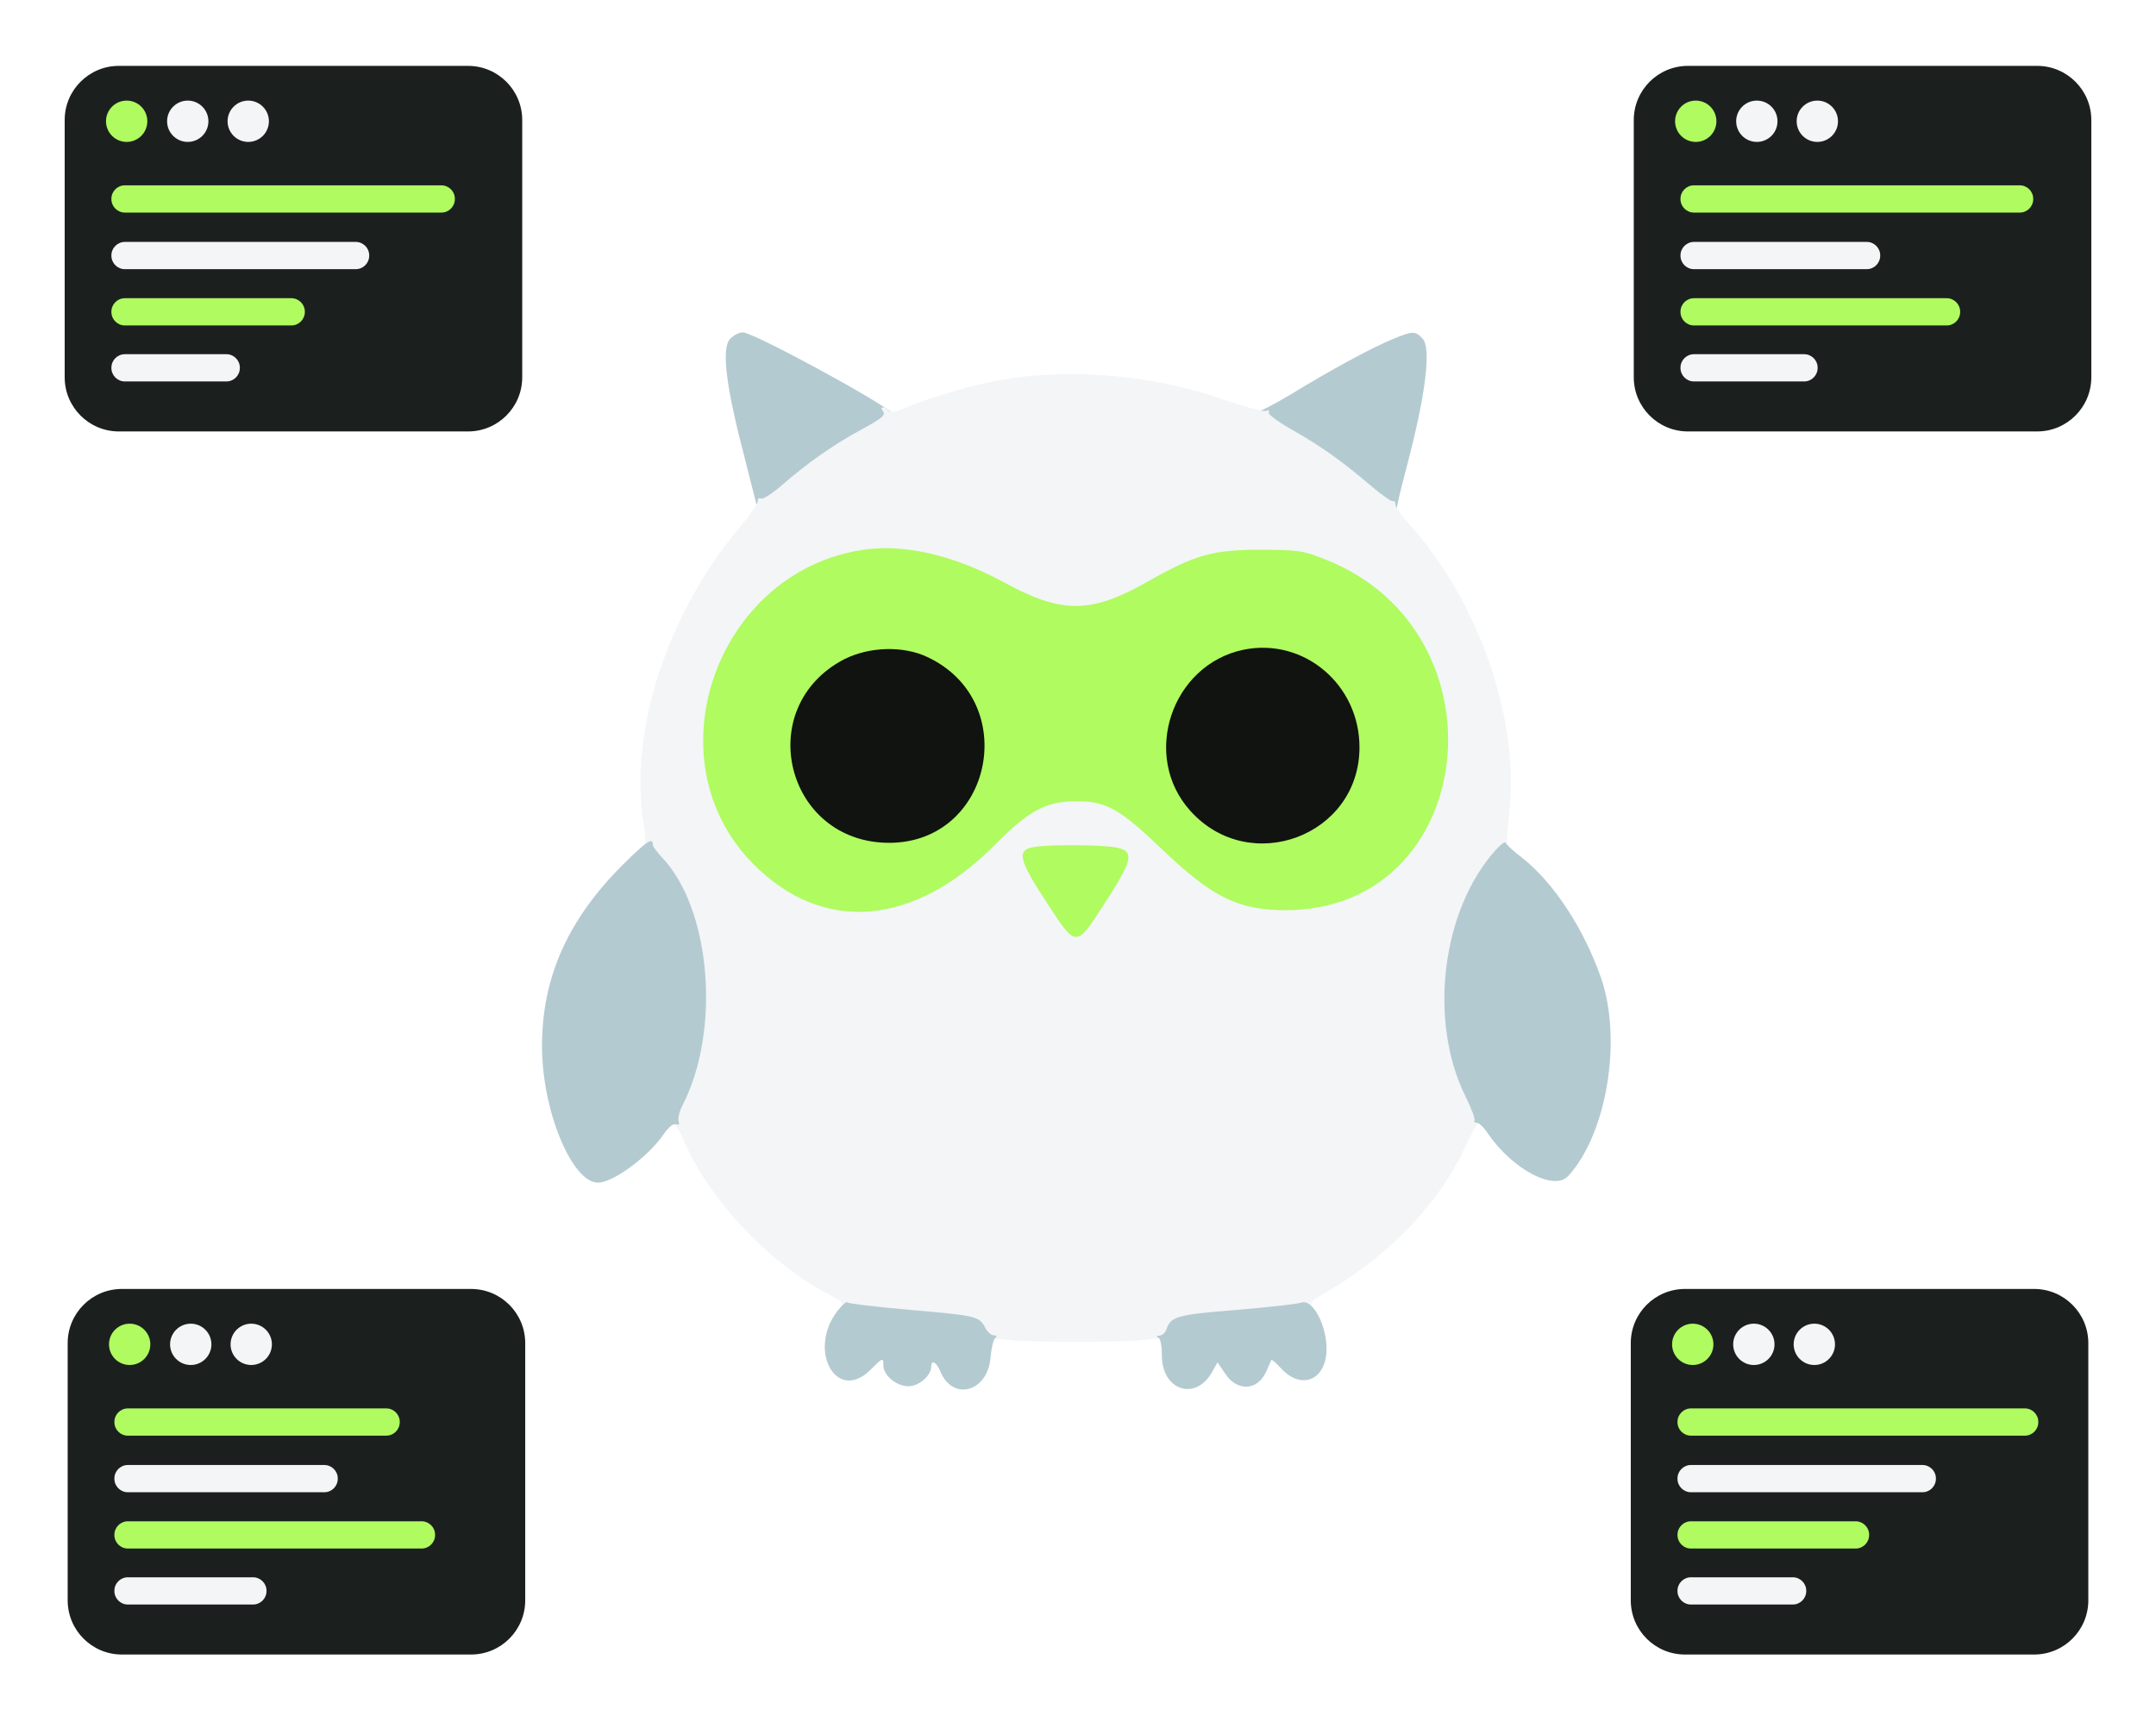
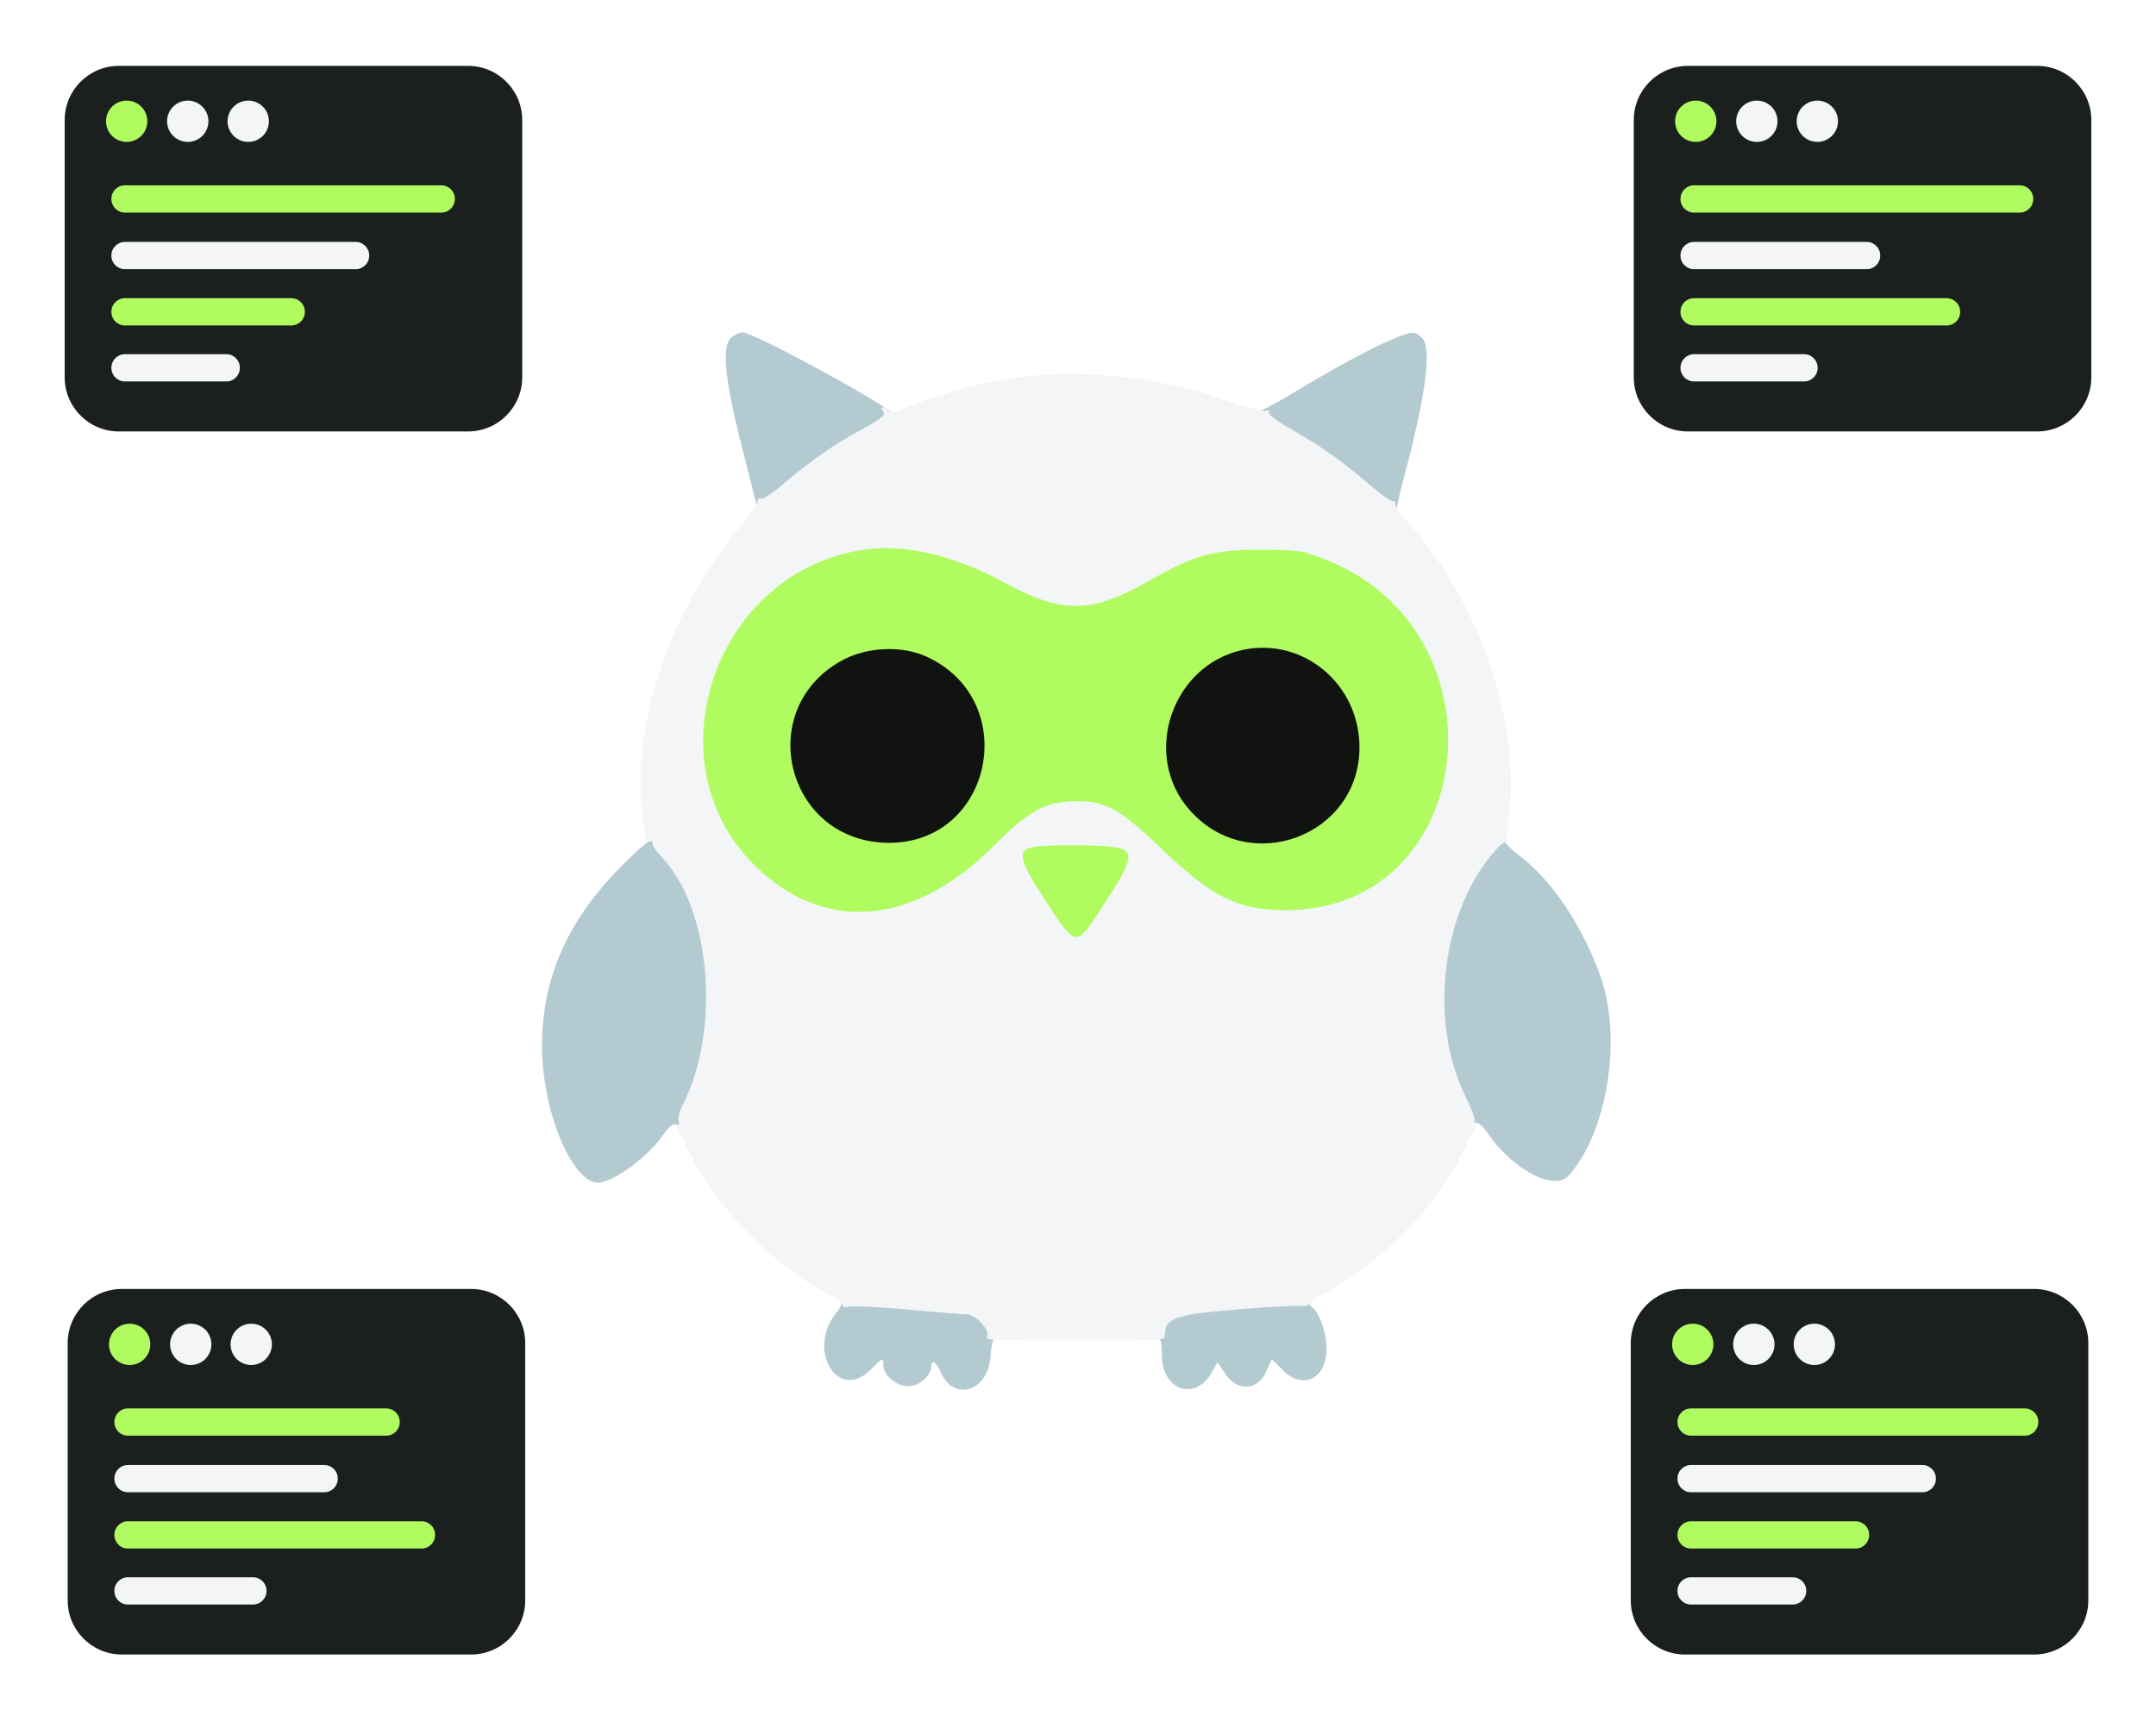
<svg xmlns="http://www.w3.org/2000/svg" viewBox="0 0 720 575" width="720" height="575">
-   <style>g,use{transform-box:view-box}@media (prefers-reduced-motion:reduce){*{animation:none!important}}@keyframes type0{0%{transform:scale(1,1);opacity:1;animation-timing-function:steps(1,end)}7.14%{transform:scale(1,1);opacity:1;animation-timing-function:linear}8.93%{transform:scale(1,1);opacity:0;animation-timing-function:steps(1,end)}10.36%{transform:scale(0,1);opacity:1;animation-timing-function:cubic-bezier(.2,.6,.4,1)}13.21%{transform:scale(1,1);opacity:1;animation-timing-function:steps(1,end)}100%{transform:scale(1,1);opacity:1;animation-timing-function:cubic-bezier(.42,0,.58,1)}}.l0{animation:type0 14.0s infinite}@keyframes type1{0%{transform:scale(1,1);opacity:1;animation-timing-function:steps(1,end)}7.14%{transform:scale(1,1);opacity:1;animation-timing-function:linear}8.93%{transform:scale(1,1);opacity:0;animation-timing-function:steps(1,end)}12.64%{transform:scale(0,1);opacity:1;animation-timing-function:cubic-bezier(.2,.6,.4,1)}15.50%{transform:scale(1,1);opacity:1;animation-timing-function:steps(1,end)}100%{transform:scale(1,1);opacity:1;animation-timing-function:cubic-bezier(.42,0,.58,1)}}.l1{animation:type1 14.0s infinite}@keyframes type2{0%{transform:scale(1,1);opacity:1;animation-timing-function:steps(1,end)}7.14%{transform:scale(1,1);opacity:1;animation-timing-function:linear}8.93%{transform:scale(1,1);opacity:0;animation-timing-function:steps(1,end)}14.93%{transform:scale(0,1);opacity:1;animation-timing-function:cubic-bezier(.2,.6,.4,1)}17.79%{transform:scale(1,1);opacity:1;animation-timing-function:steps(1,end)}100%{transform:scale(1,1);opacity:1;animation-timing-function:cubic-bezier(.42,0,.58,1)}}.l2{animation:type2 14.0s infinite}@keyframes type3{0%{transform:scale(1,1);opacity:1;animation-timing-function:steps(1,end)}7.14%{transform:scale(1,1);opacity:1;animation-timing-function:linear}8.93%{transform:scale(1,1);opacity:0;animation-timing-function:steps(1,end)}17.21%{transform:scale(0,1);opacity:1;animation-timing-function:cubic-bezier(.2,.6,.4,1)}20.07%{transform:scale(1,1);opacity:1;animation-timing-function:steps(1,end)}100%{transform:scale(1,1);opacity:1;animation-timing-function:cubic-bezier(.42,0,.58,1)}}.l3{animation:type3 14.0s infinite}rect{transform-box:fill-box;transform-origin:0 50%}.t1 rect{animation-delay:-10.5s}.t2 rect{animation-delay:-7.0s}.t3 rect{animation-delay:-3.5s}</style>
+   <style>g,use{transform-box:view-box}@media (prefers-reduced-motion:reduce){*{animation:none!important}}@keyframes type0{0%{transform:scale(1,1);opacity:1;animation-timing-function:steps(1,end)}6.88%{transform:scale(1,1);opacity:1;animation-timing-function:linear}10%{transform:scale(1,1);opacity:0;animation-timing-function:steps(1,end)}10%{transform:scale(0,1);opacity:1;animation-timing-function:cubic-bezier(.2,.6,.4,1)}14.37%{transform:scale(1,1);opacity:1;animation-timing-function:steps(1,end)}100%{transform:scale(1,1);opacity:1;animation-timing-function:cubic-bezier(.42,0,.58,1)}}.l0{animation:type0 8.0s infinite}@keyframes type1{0%{transform:scale(1,1);opacity:1;animation-timing-function:steps(1,end)}6.88%{transform:scale(1,1);opacity:1;animation-timing-function:linear}10%{transform:scale(1,1);opacity:0;animation-timing-function:steps(1,end)}13.12%{transform:scale(0,1);opacity:1;animation-timing-function:cubic-bezier(.2,.6,.4,1)}17.50%{transform:scale(1,1);opacity:1;animation-timing-function:steps(1,end)}100%{transform:scale(1,1);opacity:1;animation-timing-function:cubic-bezier(.42,0,.58,1)}}.l1{animation:type1 8.0s infinite}@keyframes type2{0%{transform:scale(1,1);opacity:1;animation-timing-function:steps(1,end)}6.88%{transform:scale(1,1);opacity:1;animation-timing-function:linear}10%{transform:scale(1,1);opacity:0;animation-timing-function:steps(1,end)}16.25%{transform:scale(0,1);opacity:1;animation-timing-function:cubic-bezier(.2,.6,.4,1)}20.62%{transform:scale(1,1);opacity:1;animation-timing-function:steps(1,end)}100%{transform:scale(1,1);opacity:1;animation-timing-function:cubic-bezier(.42,0,.58,1)}}.l2{animation:type2 8.0s infinite}@keyframes type3{0%{transform:scale(1,1);opacity:1;animation-timing-function:steps(1,end)}6.88%{transform:scale(1,1);opacity:1;animation-timing-function:linear}10%{transform:scale(1,1);opacity:0;animation-timing-function:steps(1,end)}19.38%{transform:scale(0,1);opacity:1;animation-timing-function:cubic-bezier(.2,.6,.4,1)}23.75%{transform:scale(1,1);opacity:1;animation-timing-function:steps(1,end)}100%{transform:scale(1,1);opacity:1;animation-timing-function:cubic-bezier(.42,0,.58,1)}}.l3{animation:type3 8.0s infinite}rect{transform-box:fill-box;transform-origin:0 50%}.t1 rect{animation-delay:-6.0s}.t2 rect{animation-delay:-4.0s}.t3 rect{animation-delay:-2.0s}@keyframes lean{0%{transform:rotate(0deg);animation-timing-function:cubic-bezier(.42,0,.58,1)}0%{transform:rotate(0deg);animation-timing-function:cubic-bezier(.42,0,.58,1)}6.88%{transform:rotate(-4deg);animation-timing-function:cubic-bezier(.42,0,.58,1)}25%{transform:rotate(-4deg);animation-timing-function:cubic-bezier(.42,0,.58,1)}31.87%{transform:rotate(4deg);animation-timing-function:cubic-bezier(.42,0,.58,1)}50%{transform:rotate(4deg);animation-timing-function:cubic-bezier(.42,0,.58,1)}56.88%{transform:rotate(4deg);animation-timing-function:cubic-bezier(.42,0,.58,1)}75%{transform:rotate(4deg);animation-timing-function:cubic-bezier(.42,0,.58,1)}81.88%{transform:rotate(-4deg);animation-timing-function:cubic-bezier(.42,0,.58,1)}92.50%{transform:rotate(-4deg);animation-timing-function:cubic-bezier(.42,0,.58,1)}100%{transform:rotate(0deg);animation-timing-function:cubic-bezier(.42,0,.58,1)}}.lean{transform-origin:358.9px 448.0px;animation:lean 8.0s infinite}@keyframes face{0%{transform:translate(0px,0px);animation-timing-function:cubic-bezier(.42,0,.58,1)}0%{transform:translate(0px,0px);animation-timing-function:cubic-bezier(.42,0,.58,1)}6.88%{transform:translate(-13px,-8px);animation-timing-function:cubic-bezier(.42,0,.58,1)}25%{transform:translate(-13px,-8px);animation-timing-function:cubic-bezier(.42,0,.58,1)}31.87%{transform:translate(13px,-8px);animation-timing-function:cubic-bezier(.42,0,.58,1)}50%{transform:translate(13px,-8px);animation-timing-function:cubic-bezier(.42,0,.58,1)}56.88%{transform:translate(13px,8px);animation-timing-function:cubic-bezier(.42,0,.58,1)}75%{transform:translate(13px,8px);animation-timing-function:cubic-bezier(.42,0,.58,1)}81.88%{transform:translate(-13px,8px);animation-timing-function:cubic-bezier(.42,0,.58,1)}92.50%{transform:translate(-13px,8px);animation-timing-function:cubic-bezier(.42,0,.58,1)}100%{transform:translate(0px,0px);animation-timing-function:cubic-bezier(.42,0,.58,1)}}.face{animation:face 8.0s infinite}@keyframes ears{0%{transform:translate(0px,0px);animation-timing-function:cubic-bezier(.42,0,.58,1)}0%{transform:translate(0px,0px);animation-timing-function:cubic-bezier(.42,0,.58,1)}6.88%{transform:translate(-5px,-3px);animation-timing-function:cubic-bezier(.42,0,.58,1)}25%{transform:translate(-5px,-3px);animation-timing-function:cubic-bezier(.42,0,.58,1)}31.87%{transform:translate(5px,-3px);animation-timing-function:cubic-bezier(.42,0,.58,1)}50%{transform:translate(5px,-3px);animation-timing-function:cubic-bezier(.42,0,.58,1)}56.88%{transform:translate(5px,3px);animation-timing-function:cubic-bezier(.42,0,.58,1)}75%{transform:translate(5px,3px);animation-timing-function:cubic-bezier(.42,0,.58,1)}81.88%{transform:translate(-5px,3px);animation-timing-function:cubic-bezier(.42,0,.58,1)}92.50%{transform:translate(-5px,3px);animation-timing-function:cubic-bezier(.42,0,.58,1)}100%{transform:translate(0px,0px);animation-timing-function:cubic-bezier(.42,0,.58,1)}}.ears{animation:ears 8.0s infinite}@keyframes look{0%{transform:translate(0px,0px);animation-timing-function:cubic-bezier(.42,0,.58,1)}0%{transform:translate(0px,0px);animation-timing-function:cubic-bezier(.42,0,.58,1)}6.88%{transform:translate(-9px,-7px);animation-timing-function:cubic-bezier(.42,0,.58,1)}25%{transform:translate(-9px,-7px);animation-timing-function:cubic-bezier(.42,0,.58,1)}31.87%{transform:translate(9px,-7px);animation-timing-function:cubic-bezier(.42,0,.58,1)}50%{transform:translate(9px,-7px);animation-timing-function:cubic-bezier(.42,0,.58,1)}56.88%{transform:translate(9px,7px);animation-timing-function:cubic-bezier(.42,0,.58,1)}75%{transform:translate(9px,7px);animation-timing-function:cubic-bezier(.42,0,.58,1)}81.88%{transform:translate(-9px,7px);animation-timing-function:cubic-bezier(.42,0,.58,1)}92.50%{transform:translate(-9px,7px);animation-timing-function:cubic-bezier(.42,0,.58,1)}100%{transform:translate(0px,0px);animation-timing-function:cubic-bezier(.42,0,.58,1)}}.look{animation:look 8.0s infinite}@keyframes rise{0%{transform:scale(1,1);animation-timing-function:cubic-bezier(.42,0,.58,1)}45%{transform:scale(1,1.035);animation-timing-function:cubic-bezier(.42,0,.58,1)}100%{transform:scale(1,1);animation-timing-function:cubic-bezier(.42,0,.58,1)}}.rise{transform-origin:358.9px 448.0px;animation:rise 4.0s infinite}@keyframes blink{0%{transform:scale(1,1);animation-timing-function:cubic-bezier(.42,0,.58,1)}26.25%{transform:scale(1,1);animation-timing-function:cubic-bezier(.42,0,.58,1)}27.25%{transform:scale(1,0.1);animation-timing-function:cubic-bezier(.42,0,.58,1)}28.50%{transform:scale(1,1);animation-timing-function:cubic-bezier(.42,0,.58,1)}76.25%{transform:scale(1,1);animation-timing-function:cubic-bezier(.42,0,.58,1)}77.25%{transform:scale(1,0.1);animation-timing-function:cubic-bezier(.42,0,.58,1)}78.50%{transform:scale(1,1);animation-timing-function:cubic-bezier(.42,0,.58,1)}100%{transform:scale(1,1);animation-timing-function:cubic-bezier(.42,0,.58,1)}}.bl0{transform-origin:296.1px 249.0px;animation:blink 8.0s infinite}.bl1{transform-origin:421.6px 248.9px;animation:blink 8.0s infinite}</style>
+   <defs>
+     <clipPath id="lens">
+       <use href="#mask" />
+     </clipPath>
+   </defs>
  <g class="t0">
    <rect x="21.6" y="22" width="152.8" height="122.1" rx="18.1" fill="#1B201F" />
    <circle cx="42.3" cy="40.5" r="6.9" fill="#B0FB60" />
    <circle cx="62.7" cy="40.5" r="6.9" fill="#F3F5F7" />
    <circle cx="82.9" cy="40.5" r="6.9" fill="#F3F5F7" />
    <rect class="l0" x="37.2" y="61.9" width="114.7" height="9.1" rx="4.5" fill="#B0FB60" />
    <rect class="l1" x="37.2" y="80.8" width="86.1" height="9.1" rx="4.5" fill="#F3F5F7" />
    <rect class="l2" x="37.2" y="99.6" width="64.6" height="9.1" rx="4.5" fill="#B0FB60" />
    <rect class="l3" x="37.2" y="118.3" width="42.9" height="9.1" rx="4.5" fill="#F3F5F7" />
  </g>
-   <g class="t2">
+   <g class="t1">
    <rect x="545.6" y="22" width="152.8" height="122.1" rx="18.1" fill="#1B201F" />
    <circle cx="566.3" cy="40.5" r="6.9" fill="#B0FB60" />
    <circle cx="586.7" cy="40.5" r="6.9" fill="#F3F5F7" />
    <circle cx="606.9" cy="40.5" r="6.9" fill="#F3F5F7" />
    <rect class="l0" x="561.2" y="61.9" width="117.8" height="9.1" rx="4.5" fill="#B0FB60" />
    <rect class="l1" x="561.2" y="80.8" width="66.7" height="9.1" rx="4.5" fill="#F3F5F7" />
    <rect class="l2" x="561.2" y="99.6" width="93.4" height="9.1" rx="4.5" fill="#B0FB60" />
    <rect class="l3" x="561.2" y="118.3" width="45.8" height="9.1" rx="4.5" fill="#F3F5F7" />
  </g>
  <g class="t3">
    <rect x="22.6" y="430.5" width="152.8" height="122.1" rx="18.1" fill="#1B201F" />
    <circle cx="43.3" cy="449" r="6.9" fill="#B0FB60" />
    <circle cx="63.7" cy="449" r="6.9" fill="#F3F5F7" />
    <circle cx="83.9" cy="449" r="6.9" fill="#F3F5F7" />
    <rect class="l0" x="38.2" y="470.4" width="95.3" height="9.1" rx="4.5" fill="#B0FB60" />
    <rect class="l1" x="38.2" y="489.3" width="74.6" height="9.1" rx="4.5" fill="#F3F5F7" />
    <rect class="l2" x="38.2" y="508.1" width="107.1" height="9.1" rx="4.5" fill="#B0FB60" />
    <rect class="l3" x="38.2" y="526.8" width="50.8" height="9.1" rx="4.5" fill="#F3F5F7" />
  </g>
-   <g class="t1">
+   <g class="t2">
    <rect x="544.6" y="430.5" width="152.8" height="122.1" rx="18.1" fill="#1B201F" />
    <circle cx="565.3" cy="449" r="6.9" fill="#B0FB60" />
    <circle cx="585.7" cy="449" r="6.9" fill="#F3F5F7" />
    <circle cx="605.9" cy="449" r="6.9" fill="#F3F5F7" />
    <rect class="l0" x="560.2" y="470.4" width="120.5" height="9.1" rx="4.5" fill="#B0FB60" />
    <rect class="l1" x="560.2" y="489.3" width="86.3" height="9.1" rx="4.5" fill="#F3F5F7" />
    <rect class="l2" x="560.2" y="508.1" width="64" height="9.1" rx="4.5" fill="#B0FB60" />
    <rect class="l3" x="560.2" y="526.8" width="43" height="9.1" rx="4.5" fill="#F3F5F7" />
  </g>
-   <path fill="#B4CAD1" d="M243.9 113.1c-3.1 3.1-1.5 15.9 4.8 39.9 1.9 7.4 3.7 14.5 4 15.8 .7 3 1.3 2.8 7.4-2 14.3-11.6 20.1-15.8 28-20.1 7.9-4.3 11.8-7.2 10.8-8.1-4.9-4.6-47.3-27.6-50.9-27.6-1.1 0-2.9 .9-4.1 2.1z" />
-   <path fill="#B4CAD1" d="M465 113.3c-7 2.9-20.5 10.2-33.9 18.4-5.7 3.4-10.7 6-11.2 5.7-1.6-1-.9 1.3 .9 2.8 .9 .8 6 3.8 11.2 6.8 5.2 2.9 14.5 9.5 20.6 14.6 12.1 10.1 13.5 10.9 13.9 7.9 .1-1.1 1.6-7.3 3.3-13.7 6.3-23.9 8.3-39.7 5.2-42.8-2.5-2.5-3.2-2.5-10 .3z" />
-   <path fill="#F3F5F7" d="M336 126.6c-10.7 1.8-25 5.9-34.4 9.9-2.7 1.2-4.2 1.3-4.9 .6-1.6-1.6-3.1-1.3-1.8 .3 1 1.2-.3 2.3-7.3 6.1-9.4 5.1-17.9 11.1-26.8 18.8-3.1 2.7-6.2 4.6-6.7 4.2-.6-.3-1.1 .1-1.1 1 0 .8-2.5 4.5-5.6 8.2-24.6 29-37.5 68.7-32.4 99.8 .6 3.5 .6 6.3 .1 6.8-.6 .6 .2 1.9 1.9 3.3 1.5 1.3 3.5 3.8 4.4 5.6 .9 1.8 2.5 4.6 3.6 6.3 1 1.7 1.9 4 1.9 5.2 .1 1.2 .5 2.5 1.1 2.8 3.5 2.2 6.6 24.9 5 37.6-1.1 9.5-5.5 22.8-9 27.2-2.6 3.3-2.6 6-.1 5.2 1.5-.4 2.3 .6 4.5 5.6 8.6 19.9 29 41.4 48.9 51.5 3.8 2 4.6 2.8 3.7 3.8-1.8 2.3 2.2 2.9 34.9 5.4 9.1 .7 9.5 .8 11.1 3.6 1.7 3.1 4 4.6 4 2.6 0-.9 1.5-1 5.6-.5 7.2 .9 38.6 .9 45.8 0 4.7-.6 5.6-.5 5.6 .9 0 2.4 2.7 .9 4.8-2.9 2-3.2 2.1-3.3 11.4-3.9 28.7-2.1 34-2.9 33.6-5.3-.2-.8 .6-2 1.7-2.7 23.3-13 40.7-30.7 50.1-51.1 3.4-7.3 4.7-8.8 5.7-6.3 .3 .7 .6 0 .6-1.5 .1-1.6-1.5-6.2-3.4-10.2-11.3-23.5-7.2-59.8 8.8-77.2 2.1-2.3 3.3-4.3 2.6-4.5-.9-.3-.8-3 .1-11.2 3.6-31.5-10.4-71.5-34.1-97.3-2.1-2.3-3.9-5-3.9-5.8 0-.9-.4-1.4-.8-1.1-.4 .2-3.4-1.8-6.6-4.5-10.3-8.8-16.9-13.5-26.3-18.9-5.4-3-9-5.7-8.6-6.3 .4-.6 0-.8-.9-.5-.9 .4-7.3-1.4-14.4-3.8-22.8-8-50-10.5-72.4-6.8z" />
-   <path fill="#B4CAD1" d="M207.9 288.9c-18.3 18.3-26.9 37.6-26.9 60.5 0 21.5 10 45.6 18.7 45.6 5 0 16.7-8.6 21.8-16 1.8-2.6 3.4-3.9 4.3-3.5 1 .3 1.2 0 .8-1.1-.3-.8 .3-3.3 1.4-5.4 12.8-25 9.4-65.6-7-82.7-1.6-1.7-3-3.6-3-4.2 0-2.6-2.1-1.1-10.1 6.8z" />
-   <path fill="#B4CAD1" d="M499.4 284c-18 20.1-22.5 57.1-9.9 82.4 1.9 3.8 3.2 7.3 2.9 7.8-.3 .4 .1 .8 .8 .8 .7 0 2.4 1.6 3.7 3.6 8.2 12 22.1 19.3 26.8 14.2 12.9-14.1 18.1-45.5 11-66.1-5.8-16.7-16-32.1-26.5-40.3-2.8-2.1-5.2-4.4-5.4-4.9-.2-.6-1.7 .6-3.4 2.5z" />
-   <path fill="#B4CAD1" d="M279.7 437.8c-10.2 13.2-.3 31 11 19.7 4.1-4.1 4.3-4.2 4.3-1.5 0 3.4 4.4 7 8.4 7 3.5 0 7.6-3.6 7.6-6.6 0-2.4 1.7-1.5 3 1.6 4.2 10.2 15.9 6.9 16.8-4.7 .3-3.2 1-6.1 1.6-6.5 .7-.5 .5-.8-.5-.8-.9 0-2.2-1.2-2.9-2.6-2.1-3.8-2.9-4-25-5.9-11.3-1-20.7-2.1-21-2.5-.3-.4-1.7 .8-3.3 2.8z" />
-   <path fill="#B4CAD1" d="M434.5 435.1c-1.1 .4-10.7 1.5-21.5 2.4-20.1 1.6-22.1 2.2-23.5 6.6-.4 1.1-1.4 1.9-2.3 2-1.1 0-1.2 .3-.4 .6 .7 .3 1.2 2.5 1.2 6 0 11.6 11.1 15.4 16.7 5.7l1.9-3.4 2.5 3.7c3.9 6.1 10.8 5.9 13.7-.5 .9-2 1.7-3.9 1.8-4 .2-.2 1.5 1 3.1 2.7 6.8 7.6 15.3 4.1 15.3-6.4 0-8.2-4.8-16.9-8.5-15.4z" />
-   <path fill="#B0FB60" d="M288.5 183.6c-49.2 7.1-71.5 70-37 104.9 23.2 23.5 53.7 21.1 80.9-6.5 11.2-11.3 17-14.4 27.1-14.4 10 0 14.5 2.6 28.4 15.9 16.8 16.1 25.6 20.5 41.4 20.5 64.3 0 74.9-92.8 13.4-117.1-7.8-3.1-8.9-3.2-21.7-3.3-15.8 0-21.9 1.7-37.1 10.3-19.6 11.2-29.1 11.3-49 .4-16.3-8.8-32.8-12.7-46.4-10.7z" />
-   <path fill="#10130F" d="M281.9 220.2c-30.7 16-19.6 61.3 15.1 61.3 34.5-.1 44.2-47.4 12.6-62.1-8.1-3.8-19.4-3.4-27.7 .8z" />
-   <path fill="#10130F" d="M415.3 217c-24.1 5-34.3 35.5-17.8 53.8 19.8 22.1 56.5 8.4 56.5-21.2 0-21-18.6-36.7-38.7-32.6z" />
-   <path fill="#B0FB60" d="M346.8 282.7c-7.8 .8-7.3 3.5 3.9 20.5 8.3 12.7 8.9 12.8 16.4 1.3 12-18.3 12.4-20.6 3.9-21.7-5.9-.6-18.1-.7-24.2-.1z" />
+   <path fill="#B4CAD1" d="M281.2 434.1c.3 .8-.5 2.7-1.8 4.2-10.2 12.3 .3 30.2 11.3 19.2 4.1-4.1 4.3-4.2 4.3-1.5 0 3.4 4.4 7 8.4 7 3.5 0 7.6-3.6 7.6-6.6 0-2.4 1.7-1.5 3 1.6 4.3 10.4 16 6.9 16.8-5 .3-4.4 .8-6 1.9-6 1.9 0 .8-3.7-1.9-6.7-3.1-3.4-6.2-4.1-23.3-5.3-8.8-.6-18.4-1.4-21.4-1.7-4.3-.5-5.3-.3-4.9 .8z" />
+   <path fill="#B4CAD1" d="M432 433.1c-2.5 .3-11.7 1.2-20.5 1.9-8.8 .6-17.4 1.8-19.2 2.5-3.7 1.6-8.6 9.5-5.8 9.5 1.2 0 1.5 1.2 1.5 5.6 0 11.7 11.1 15.6 16.7 5.8l1.9-3.4 2.5 3.7c3.9 6.1 10.8 5.9 13.7-.5 .9-2 1.7-3.9 1.8-4 .2-.2 1.5 1 3.1 2.7 6.8 7.6 15.3 4.1 15.3-6.4 0-5.4-2.5-12.5-5-14-.8-.5-.8-1.1 0-2 1.5-1.8-.5-2.3-6-1.4z" />
+   <g class="lean">
+     <g class="rise">
+       <g class="ears">
+         <path fill="#B4CAD1" d="M243.9 113.1c-3.1 3.1-1.5 15.9 4.8 39.9 1.9 7.4 3.7 14.5 4 15.8 .7 3 1.3 2.8 7.4-2 14.3-11.6 20.1-15.8 28-20.1 7.9-4.3 11.8-7.2 10.8-8.1-4.9-4.6-47.3-27.6-50.9-27.6-1.1 0-2.9 .9-4.1 2.1z" />
+         <path fill="#B4CAD1" d="M465 113.3c-7 2.9-20.5 10.2-33.9 18.4-5.7 3.4-10.7 6-11.2 5.7-1.6-1-.9 1.3 .9 2.8 .9 .8 6 3.8 11.2 6.8 5.2 2.9 14.5 9.5 20.6 14.6 12.1 10.1 13.5 10.9 13.9 7.9 .1-1.1 1.6-7.3 3.3-13.7 6.3-23.9 8.3-39.7 5.2-42.8-2.5-2.5-3.2-2.5-10 .3z" />
+       </g>
+       <path fill="#F3F5F7" d="M336 126.6c-10.7 1.8-25 5.9-34.4 9.9-2.7 1.2-4.2 1.3-4.9 .6-1.6-1.6-3.1-1.3-1.8 .3 1 1.2-.3 2.3-7.3 6.1-9.4 5.1-17.9 11.1-26.8 18.8-3.1 2.7-6.2 4.6-6.7 4.2-.6-.3-1.1 .1-1.1 1 0 .8-2.5 4.5-5.6 8.2-24.6 29-37.5 68.7-32.4 99.8 .6 3.5 .6 6.3 .1 6.8-.6 .6 .2 1.9 1.9 3.3 1.5 1.3 3.5 3.8 4.4 5.6 .9 1.8 2.5 4.6 3.6 6.3 1 1.7 1.9 4 1.9 5.2 .1 1.2 .5 2.5 1.1 2.8 3.5 2.2 6.6 24.9 5 37.6-1.1 9.5-5.5 22.8-9 27.2-2.6 3.3-2.6 6-.1 5.2 1.5-.4 2.3 .6 4.5 5.6 8.6 19.9 29 41.4 48.9 51.5 2.6 1.4 4.5 2.9 4.2 3.4-.4 .6 .5 .7 2.2 .4 1.5-.3 10.5 .2 19.9 1 9.4 .9 18.1 1.6 19.3 1.6 2.7 0 7.4 4.8 6.8 7-.5 1.8-1 1.7 29.8 1.7 30.2 .1 29.5 .1 29.5-1.9 0-5.5 3.3-6.7 23.4-8.4 10.4-.9 20.1-1.4 21.6-1.2 1.9 .3 3.1-.2 3.9-1.4 .6-1 1.6-1.8 2.3-1.8 .6 0 5.5-2.9 10.9-6.5 16.8-11.2 30.7-27.1 38.5-44 3.4-7.3 4.7-8.8 5.7-6.3 .3 .7 .6 0 .6-1.5 .1-1.6-1.5-6.2-3.4-10.2-11.3-23.5-7.2-59.8 8.8-77.2 2.1-2.3 3.3-4.3 2.6-4.5-.9-.3-.8-3 .1-11.2 3.6-31.5-10.4-71.5-34.1-97.3-2.1-2.3-3.9-5-3.9-5.8 0-.9-.4-1.4-.8-1.1-.4 .2-3.4-1.8-6.6-4.5-10.3-8.8-16.9-13.5-26.3-18.9-5.4-3-9-5.7-8.6-6.3 .4-.6 0-.8-.9-.5-.9 .4-7.3-1.4-14.4-3.8-22.8-8-50-10.5-72.4-6.8z" />
+       <path fill="#B4CAD1" d="M207.9 288.9c-18.3 18.3-26.9 37.6-26.9 60.5 0 21.5 10 45.6 18.7 45.6 5 0 16.7-8.6 21.8-16 1.8-2.6 3.4-3.9 4.3-3.5 1 .3 1.2 0 .8-1.1-.3-.8 .3-3.3 1.4-5.4 12.8-25 9.4-65.6-7-82.7-1.6-1.7-3-3.6-3-4.2 0-2.6-2.1-1.1-10.1 6.8z" />
+       <path fill="#B4CAD1" d="M499.4 284c-18 20.1-22.5 57.1-9.9 82.4 1.9 3.8 3.2 7.3 2.9 7.8-.3 .4 .1 .8 .8 .8 .7 0 2.4 1.6 3.7 3.6 8.2 12 22.1 19.3 26.8 14.2 12.9-14.1 18.1-45.5 11-66.1-5.8-16.7-16-32.1-26.5-40.3-2.8-2.1-5.2-4.4-5.4-4.9-.2-.6-1.7 .6-3.4 2.5z" />
+       <g class="face">
+         <path id="mask" fill="#B0FB60" d="M288.5 183.6c-49.2 7.1-71.5 70-37 104.9 23.2 23.5 53.7 21.1 80.9-6.5 11.2-11.3 17-14.4 27.1-14.4 10 0 14.5 2.6 28.4 15.9 16.8 16.1 25.6 20.5 41.4 20.5 64.3 0 74.9-92.8 13.4-117.1-7.8-3.1-8.9-3.2-21.7-3.3-15.8 0-21.9 1.7-37.1 10.3-19.6 11.2-29.1 11.3-49 .4-16.3-8.8-32.8-12.7-46.4-10.7z" />
+         <g clip-path="url(#lens)">
+           <g class="look">
+             <g class="bl0">
+               <path fill="#10130F" d="M281.9 220.2c-30.7 16-19.6 61.3 15.1 61.3 34.5-.1 44.2-47.4 12.6-62.1-8.1-3.8-19.4-3.4-27.7 .8z" />
+             </g>
+             <g class="bl1">
+               <path fill="#10130F" d="M415.3 217c-24.1 5-34.3 35.5-17.8 53.8 19.8 22.1 56.5 8.4 56.5-21.2 0-21-18.6-36.7-38.7-32.6z" />
+             </g>
+           </g>
+         </g>
+         <path fill="#B0FB60" d="M346.8 282.7c-7.8 .8-7.3 3.5 3.9 20.5 8.3 12.7 8.9 12.8 16.4 1.3 12-18.3 12.4-20.6 3.9-21.7-5.9-.6-18.1-.7-24.2-.1z" />
+       </g>
+     </g>
+   </g>
</svg>
